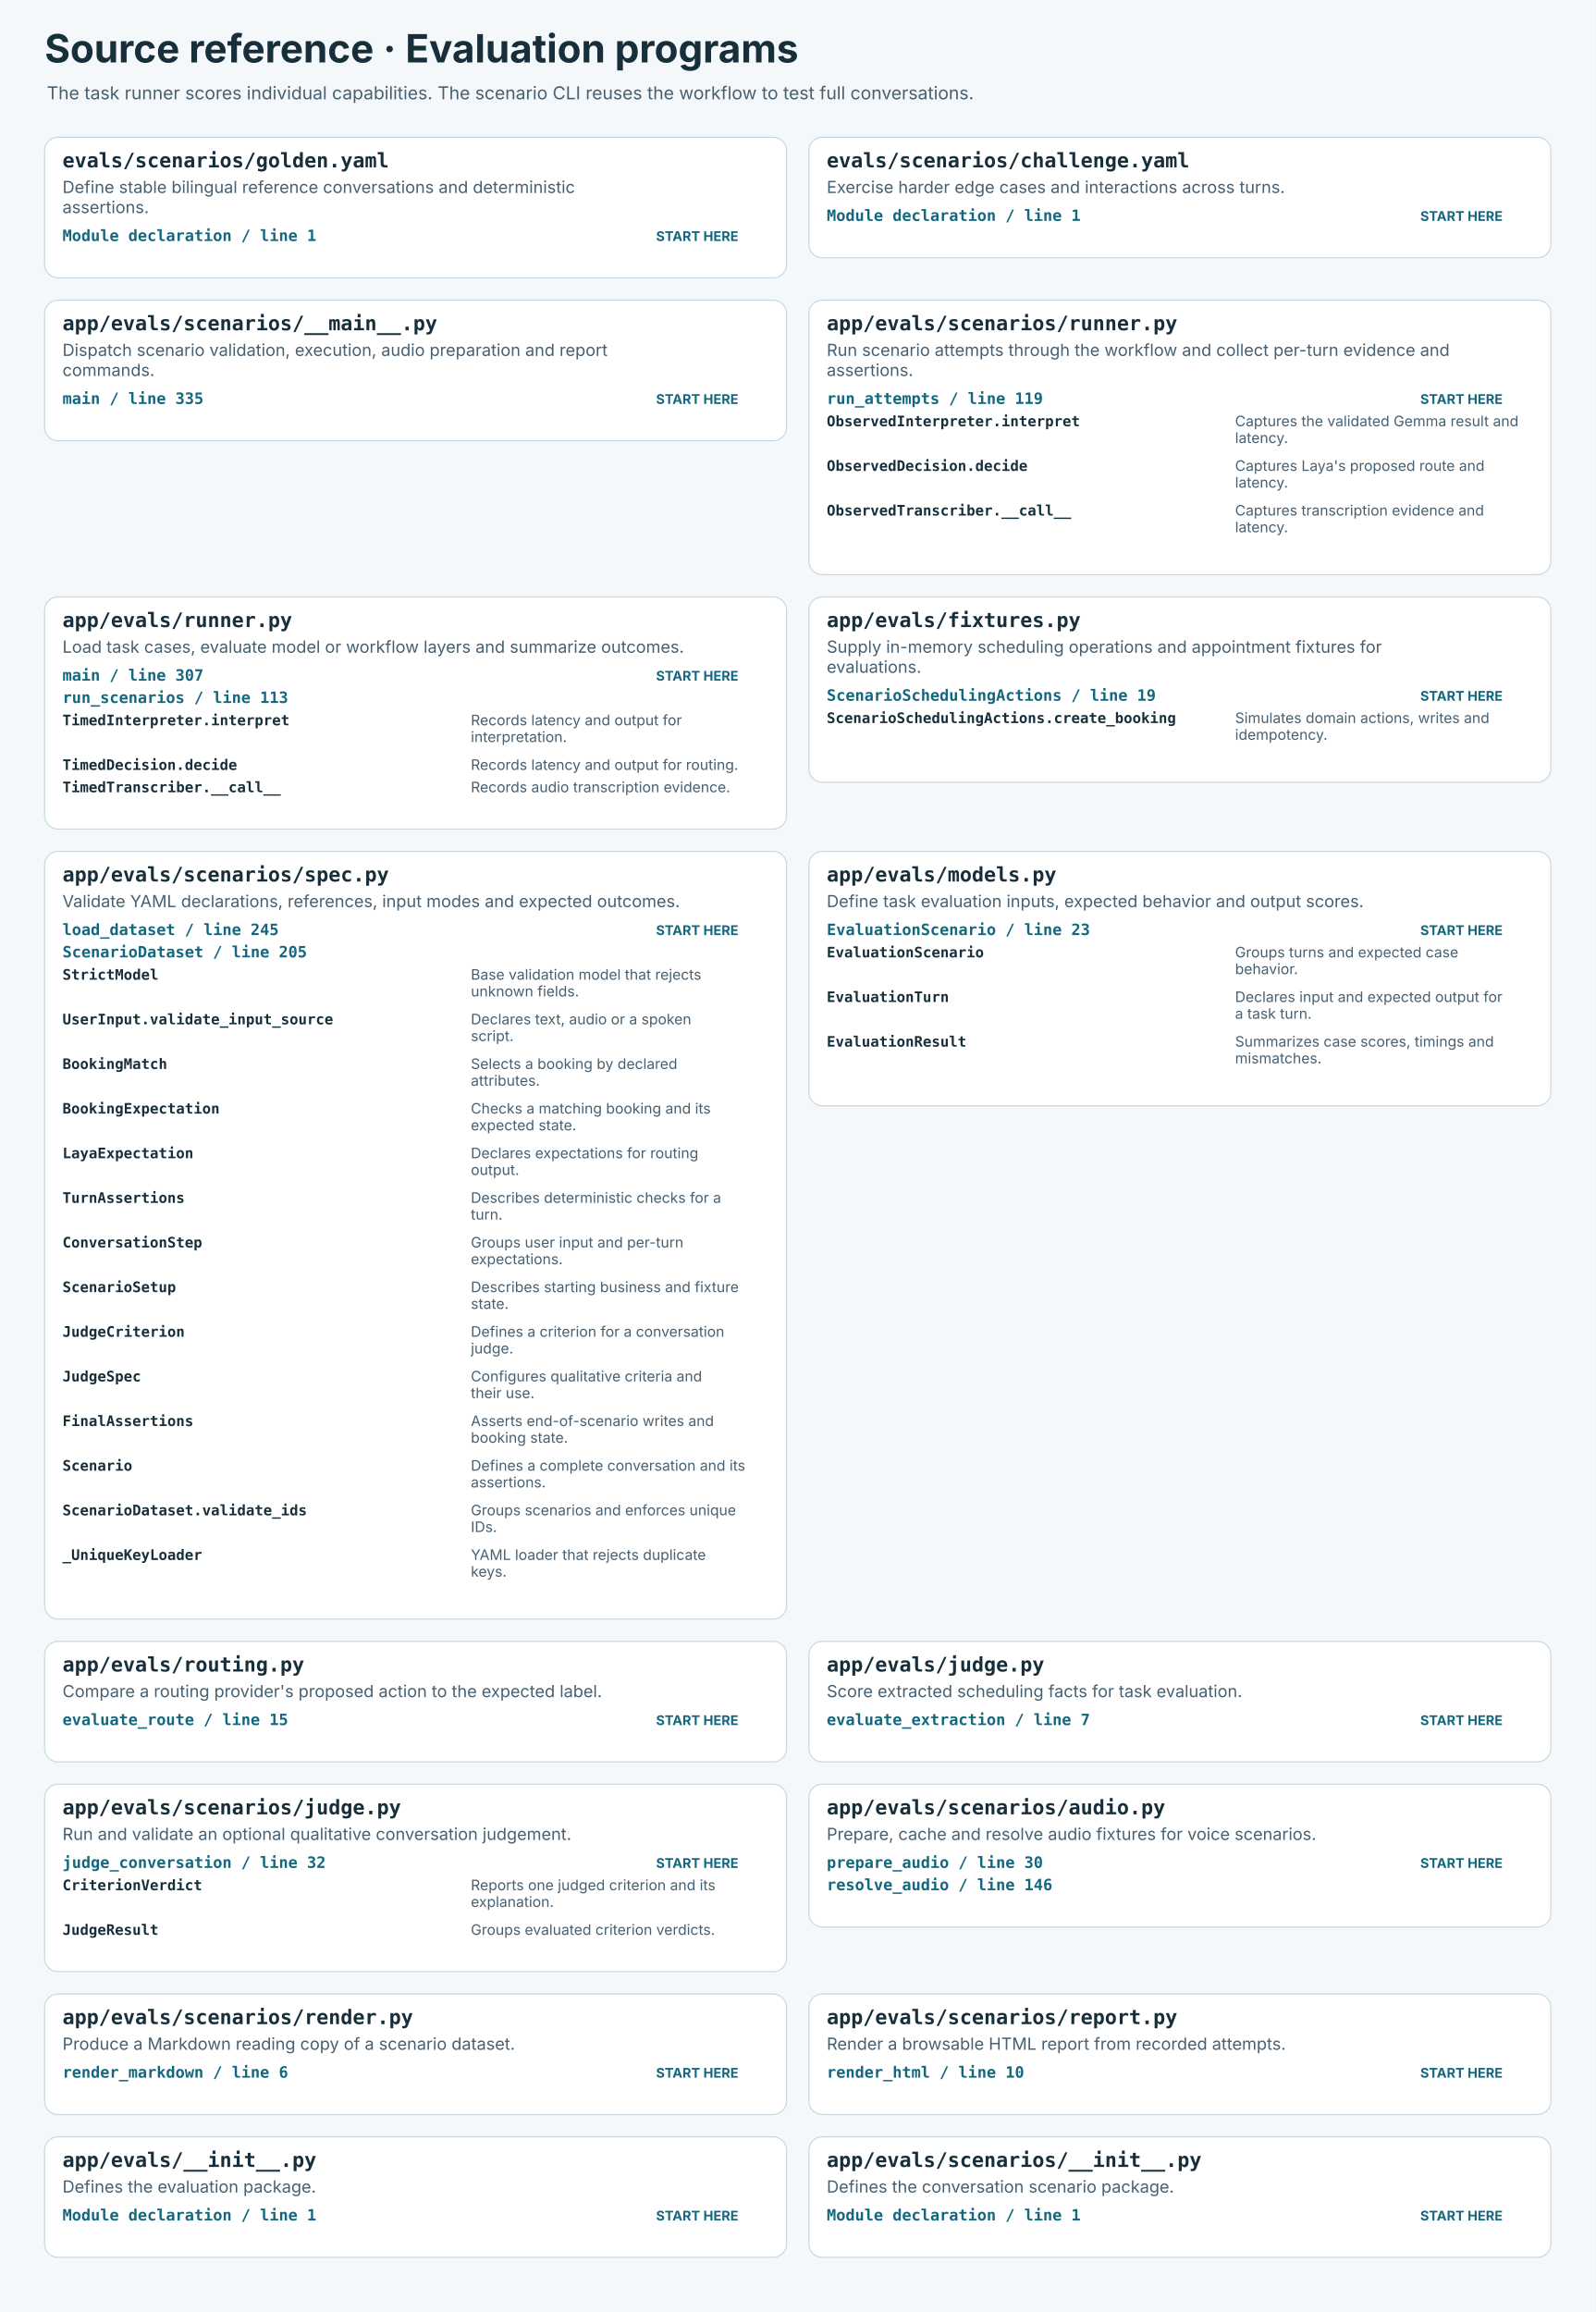
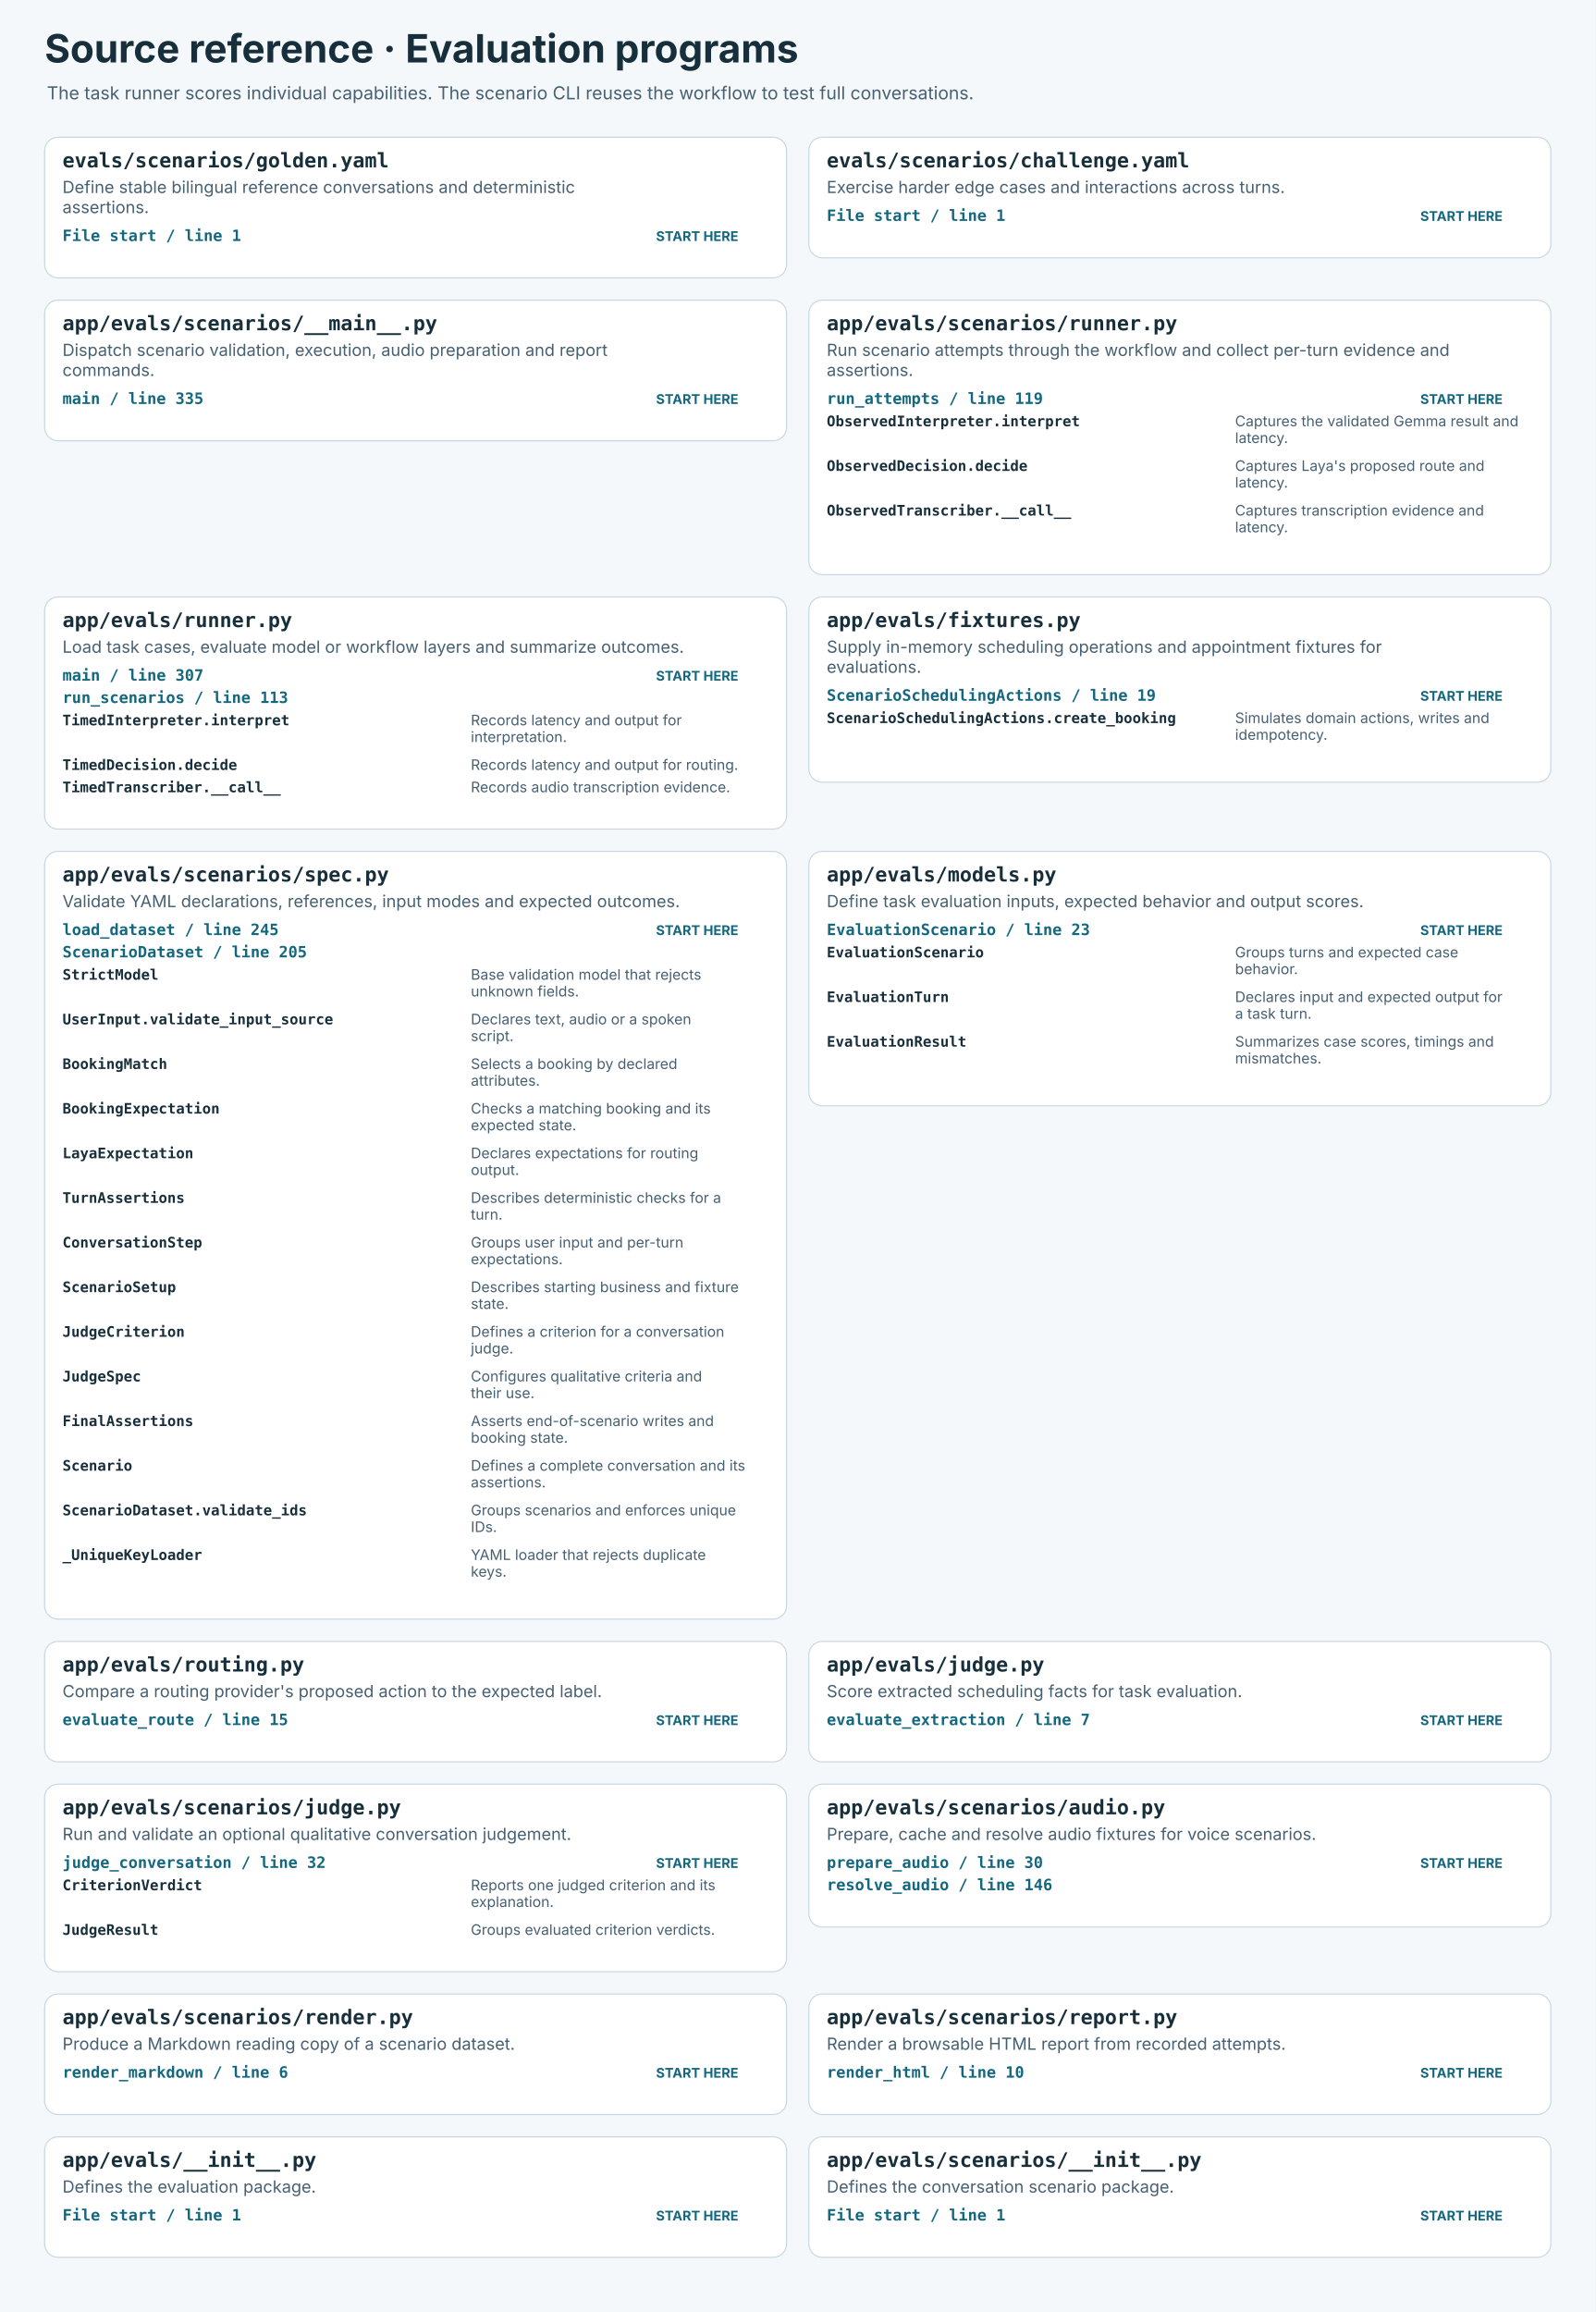
<svg xmlns="http://www.w3.org/2000/svg" viewBox="0 0 1430 2072" width="1430" height="2072" role="img" aria-label="Source reference · Evaluation programs">
  <rect x="0" y="0" width="1430" height="2072" rx="0" fill="#f5f8fa" stroke="none" stroke-width="1" />
  <text x="40" y="56" fill="#172e3b" font-size="35" font-weight="700" font-family="system-ui, -apple-system, sans-serif">Source reference · Evaluation programs</text>
  <text x="42" y="89" fill="#466072" font-size="16" font-weight="400" font-family="system-ui, -apple-system, sans-serif">The task runner scores individual capabilities. The scenario CLI reuses the workflow to test full conversations.</text>
  <g id="evals-scenarios-golden.yaml" data-source="evals/scenarios/golden.yaml">
    <rect x="40" y="123" width="665" height="126" rx="12" fill="#ffffff" stroke="#c8d7df" stroke-width="1" />
    <a href="../../evals/scenarios/golden.yaml">
      <text x="56" y="150" fill="#172e3b" font-size="18" font-weight="700" font-family="ui-monospace, Menlo, monospace">evals/scenarios/golden.yaml</text>
    </a>
    <text x="56" y="173" fill="#466072" font-size="15" font-weight="400" font-family="system-ui, -apple-system, sans-serif">Define stable bilingual reference conversations and deterministic</text>
    <text x="56" y="191" fill="#466072" font-size="15" font-weight="400" font-family="system-ui, -apple-system, sans-serif">assertions.</text>
    <a href="../../evals/scenarios/golden.yaml">
-       <text x="56" y="216" fill="#13677e" font-size="14" font-weight="700" font-family="ui-monospace, Menlo, monospace">Module declaration  /  line 1</text>
+       <text x="56" y="216" fill="#13677e" font-size="14" font-weight="700" font-family="ui-monospace, Menlo, monospace">File start  /  line 1</text>
    </a>
    <text x="588" y="216" fill="#13677e" font-size="12" font-weight="700" font-family="system-ui, -apple-system, sans-serif">START HERE</text>
  </g>
  <g id="evals-scenarios-challenge.yaml" data-source="evals/scenarios/challenge.yaml">
    <rect x="725" y="123" width="665" height="108" rx="12" fill="#ffffff" stroke="#c8d7df" stroke-width="1" />
    <a href="../../evals/scenarios/challenge.yaml">
      <text x="741" y="150" fill="#172e3b" font-size="18" font-weight="700" font-family="ui-monospace, Menlo, monospace">evals/scenarios/challenge.yaml</text>
    </a>
    <text x="741" y="173" fill="#466072" font-size="15" font-weight="400" font-family="system-ui, -apple-system, sans-serif">Exercise harder edge cases and interactions across turns.</text>
    <a href="../../evals/scenarios/challenge.yaml">
-       <text x="741" y="198" fill="#13677e" font-size="14" font-weight="700" font-family="ui-monospace, Menlo, monospace">Module declaration  /  line 1</text>
+       <text x="741" y="198" fill="#13677e" font-size="14" font-weight="700" font-family="ui-monospace, Menlo, monospace">File start  /  line 1</text>
    </a>
    <text x="1273" y="198" fill="#13677e" font-size="12" font-weight="700" font-family="system-ui, -apple-system, sans-serif">START HERE</text>
  </g>
  <g id="app-evals-scenarios-__main__.py" data-source="app/evals/scenarios/__main__.py">
    <rect x="40" y="269" width="665" height="126" rx="12" fill="#ffffff" stroke="#c8d7df" stroke-width="1" />
    <a href="../../app/evals/scenarios/__main__.py">
      <text x="56" y="296" fill="#172e3b" font-size="18" font-weight="700" font-family="ui-monospace, Menlo, monospace">app/evals/scenarios/__main__.py</text>
    </a>
    <text x="56" y="319" fill="#466072" font-size="15" font-weight="400" font-family="system-ui, -apple-system, sans-serif">Dispatch scenario validation, execution, audio preparation and report</text>
    <text x="56" y="337" fill="#466072" font-size="15" font-weight="400" font-family="system-ui, -apple-system, sans-serif">commands.</text>
    <a href="../../app/evals/scenarios/__main__.py#L335">
      <text x="56" y="362" fill="#13677e" font-size="14" font-weight="700" font-family="ui-monospace, Menlo, monospace">main  /  line 335</text>
    </a>
    <text x="588" y="362" fill="#13677e" font-size="12" font-weight="700" font-family="system-ui, -apple-system, sans-serif">START HERE</text>
  </g>
  <g id="app-evals-scenarios-runner.py" data-source="app/evals/scenarios/runner.py">
    <rect x="725" y="269" width="665" height="246" rx="12" fill="#ffffff" stroke="#c8d7df" stroke-width="1" />
    <a href="../../app/evals/scenarios/runner.py">
      <text x="741" y="296" fill="#172e3b" font-size="18" font-weight="700" font-family="ui-monospace, Menlo, monospace">app/evals/scenarios/runner.py</text>
    </a>
    <text x="741" y="319" fill="#466072" font-size="15" font-weight="400" font-family="system-ui, -apple-system, sans-serif">Run scenario attempts through the workflow and collect per-turn evidence and</text>
    <text x="741" y="337" fill="#466072" font-size="15" font-weight="400" font-family="system-ui, -apple-system, sans-serif">assertions.</text>
    <a href="../../app/evals/scenarios/runner.py#L119">
      <text x="741" y="362" fill="#13677e" font-size="14" font-weight="700" font-family="ui-monospace, Menlo, monospace">run_attempts  /  line 119</text>
    </a>
    <text x="1273" y="362" fill="#13677e" font-size="12" font-weight="700" font-family="system-ui, -apple-system, sans-serif">START HERE</text>
    <a href="../../app/evals/scenarios/runner.py#L45">
      <text x="741" y="382" fill="#172e3b" font-size="13" font-weight="650" font-family="ui-monospace, Menlo, monospace">ObservedInterpreter.interpret</text>
    </a>
    <text x="1107" y="382" fill="#466072" font-size="13" font-weight="400" font-family="system-ui, -apple-system, sans-serif">Captures the validated Gemma result and</text>
    <text x="1107" y="397" fill="#466072" font-size="13" font-weight="400" font-family="system-ui, -apple-system, sans-serif">latency.</text>
    <a href="../../app/evals/scenarios/runner.py#L76">
      <text x="741" y="422" fill="#172e3b" font-size="13" font-weight="650" font-family="ui-monospace, Menlo, monospace">ObservedDecision.decide</text>
    </a>
    <text x="1107" y="422" fill="#466072" font-size="13" font-weight="400" font-family="system-ui, -apple-system, sans-serif">Captures Laya's proposed route and</text>
    <text x="1107" y="437" fill="#466072" font-size="13" font-weight="400" font-family="system-ui, -apple-system, sans-serif">latency.</text>
    <a href="../../app/evals/scenarios/runner.py#L102">
      <text x="741" y="462" fill="#172e3b" font-size="13" font-weight="650" font-family="ui-monospace, Menlo, monospace">ObservedTranscriber.__call__</text>
    </a>
    <text x="1107" y="462" fill="#466072" font-size="13" font-weight="400" font-family="system-ui, -apple-system, sans-serif">Captures transcription evidence and</text>
    <text x="1107" y="477" fill="#466072" font-size="13" font-weight="400" font-family="system-ui, -apple-system, sans-serif">latency.</text>
  </g>
  <g id="app-evals-runner.py" data-source="app/evals/runner.py">
    <rect x="40" y="535" width="665" height="208" rx="12" fill="#ffffff" stroke="#c8d7df" stroke-width="1" />
    <a href="../../app/evals/runner.py">
      <text x="56" y="562" fill="#172e3b" font-size="18" font-weight="700" font-family="ui-monospace, Menlo, monospace">app/evals/runner.py</text>
    </a>
    <text x="56" y="585" fill="#466072" font-size="15" font-weight="400" font-family="system-ui, -apple-system, sans-serif">Load task cases, evaluate model or workflow layers and summarize outcomes.</text>
    <a href="../../app/evals/runner.py#L307">
      <text x="56" y="610" fill="#13677e" font-size="14" font-weight="700" font-family="ui-monospace, Menlo, monospace">main  /  line 307</text>
    </a>
    <text x="588" y="610" fill="#13677e" font-size="12" font-weight="700" font-family="system-ui, -apple-system, sans-serif">START HERE</text>
    <a href="../../app/evals/runner.py#L113">
      <text x="56" y="630" fill="#13677e" font-size="14" font-weight="700" font-family="ui-monospace, Menlo, monospace">run_scenarios  /  line 113</text>
    </a>
    <a href="../../app/evals/runner.py#L34">
      <text x="56" y="650" fill="#172e3b" font-size="13" font-weight="650" font-family="ui-monospace, Menlo, monospace">TimedInterpreter.interpret</text>
    </a>
    <text x="422" y="650" fill="#466072" font-size="13" font-weight="400" font-family="system-ui, -apple-system, sans-serif">Records latency and output for</text>
    <text x="422" y="665" fill="#466072" font-size="13" font-weight="400" font-family="system-ui, -apple-system, sans-serif">interpretation.</text>
    <a href="../../app/evals/runner.py#L64">
      <text x="56" y="690" fill="#172e3b" font-size="13" font-weight="650" font-family="ui-monospace, Menlo, monospace">TimedDecision.decide</text>
    </a>
    <text x="422" y="690" fill="#466072" font-size="13" font-weight="400" font-family="system-ui, -apple-system, sans-serif">Records latency and output for routing.</text>
    <a href="../../app/evals/runner.py#L51">
      <text x="56" y="710" fill="#172e3b" font-size="13" font-weight="650" font-family="ui-monospace, Menlo, monospace">TimedTranscriber.__call__</text>
    </a>
    <text x="422" y="710" fill="#466072" font-size="13" font-weight="400" font-family="system-ui, -apple-system, sans-serif">Records audio transcription evidence.</text>
  </g>
  <g id="app-evals-fixtures.py" data-source="app/evals/fixtures.py">
    <rect x="725" y="535" width="665" height="166" rx="12" fill="#ffffff" stroke="#c8d7df" stroke-width="1" />
    <a href="../../app/evals/fixtures.py">
      <text x="741" y="562" fill="#172e3b" font-size="18" font-weight="700" font-family="ui-monospace, Menlo, monospace">app/evals/fixtures.py</text>
    </a>
    <text x="741" y="585" fill="#466072" font-size="15" font-weight="400" font-family="system-ui, -apple-system, sans-serif">Supply in-memory scheduling operations and appointment fixtures for</text>
    <text x="741" y="603" fill="#466072" font-size="15" font-weight="400" font-family="system-ui, -apple-system, sans-serif">evaluations.</text>
    <a href="../../app/evals/fixtures.py#L19">
      <text x="741" y="628" fill="#13677e" font-size="14" font-weight="700" font-family="ui-monospace, Menlo, monospace">ScenarioSchedulingActions  /  line 19</text>
    </a>
    <text x="1273" y="628" fill="#13677e" font-size="12" font-weight="700" font-family="system-ui, -apple-system, sans-serif">START HERE</text>
    <a href="../../app/evals/fixtures.py#L103">
      <text x="741" y="648" fill="#172e3b" font-size="13" font-weight="650" font-family="ui-monospace, Menlo, monospace">ScenarioSchedulingActions.create_booking</text>
    </a>
    <text x="1107" y="648" fill="#466072" font-size="13" font-weight="400" font-family="system-ui, -apple-system, sans-serif">Simulates domain actions, writes and</text>
    <text x="1107" y="663" fill="#466072" font-size="13" font-weight="400" font-family="system-ui, -apple-system, sans-serif">idempotency.</text>
  </g>
  <g id="app-evals-scenarios-spec.py" data-source="app/evals/scenarios/spec.py">
    <rect x="40" y="763" width="665" height="688" rx="12" fill="#ffffff" stroke="#c8d7df" stroke-width="1" />
    <a href="../../app/evals/scenarios/spec.py">
      <text x="56" y="790" fill="#172e3b" font-size="18" font-weight="700" font-family="ui-monospace, Menlo, monospace">app/evals/scenarios/spec.py</text>
    </a>
    <text x="56" y="813" fill="#466072" font-size="15" font-weight="400" font-family="system-ui, -apple-system, sans-serif">Validate YAML declarations, references, input modes and expected outcomes.</text>
    <a href="../../app/evals/scenarios/spec.py#L245">
      <text x="56" y="838" fill="#13677e" font-size="14" font-weight="700" font-family="ui-monospace, Menlo, monospace">load_dataset  /  line 245</text>
    </a>
    <text x="588" y="838" fill="#13677e" font-size="12" font-weight="700" font-family="system-ui, -apple-system, sans-serif">START HERE</text>
    <a href="../../app/evals/scenarios/spec.py#L205">
      <text x="56" y="858" fill="#13677e" font-size="14" font-weight="700" font-family="ui-monospace, Menlo, monospace">ScenarioDataset  /  line 205</text>
    </a>
    <a href="../../app/evals/scenarios/spec.py#L19">
      <text x="56" y="878" fill="#172e3b" font-size="13" font-weight="650" font-family="ui-monospace, Menlo, monospace">StrictModel</text>
    </a>
    <text x="422" y="878" fill="#466072" font-size="13" font-weight="400" font-family="system-ui, -apple-system, sans-serif">Base validation model that rejects</text>
    <text x="422" y="893" fill="#466072" font-size="13" font-weight="400" font-family="system-ui, -apple-system, sans-serif">unknown fields.</text>
    <a href="../../app/evals/scenarios/spec.py#L36">
      <text x="56" y="918" fill="#172e3b" font-size="13" font-weight="650" font-family="ui-monospace, Menlo, monospace">UserInput.validate_input_source</text>
    </a>
    <text x="422" y="918" fill="#466072" font-size="13" font-weight="400" font-family="system-ui, -apple-system, sans-serif">Declares text, audio or a spoken</text>
    <text x="422" y="933" fill="#466072" font-size="13" font-weight="400" font-family="system-ui, -apple-system, sans-serif">script.</text>
    <a href="../../app/evals/scenarios/spec.py#L68">
      <text x="56" y="958" fill="#172e3b" font-size="13" font-weight="650" font-family="ui-monospace, Menlo, monospace">BookingMatch</text>
    </a>
    <text x="422" y="958" fill="#466072" font-size="13" font-weight="400" font-family="system-ui, -apple-system, sans-serif">Selects a booking by declared</text>
    <text x="422" y="973" fill="#466072" font-size="13" font-weight="400" font-family="system-ui, -apple-system, sans-serif">attributes.</text>
    <a href="../../app/evals/scenarios/spec.py#L75">
      <text x="56" y="998" fill="#172e3b" font-size="13" font-weight="650" font-family="ui-monospace, Menlo, monospace">BookingExpectation</text>
    </a>
    <text x="422" y="998" fill="#466072" font-size="13" font-weight="400" font-family="system-ui, -apple-system, sans-serif">Checks a matching booking and its</text>
    <text x="422" y="1013" fill="#466072" font-size="13" font-weight="400" font-family="system-ui, -apple-system, sans-serif">expected state.</text>
    <a href="../../app/evals/scenarios/spec.py#L82">
      <text x="56" y="1038" fill="#172e3b" font-size="13" font-weight="650" font-family="ui-monospace, Menlo, monospace">LayaExpectation</text>
    </a>
    <text x="422" y="1038" fill="#466072" font-size="13" font-weight="400" font-family="system-ui, -apple-system, sans-serif">Declares expectations for routing</text>
    <text x="422" y="1053" fill="#466072" font-size="13" font-weight="400" font-family="system-ui, -apple-system, sans-serif">output.</text>
    <a href="../../app/evals/scenarios/spec.py#L90">
      <text x="56" y="1078" fill="#172e3b" font-size="13" font-weight="650" font-family="ui-monospace, Menlo, monospace">TurnAssertions</text>
    </a>
    <text x="422" y="1078" fill="#466072" font-size="13" font-weight="400" font-family="system-ui, -apple-system, sans-serif">Describes deterministic checks for a</text>
    <text x="422" y="1093" fill="#466072" font-size="13" font-weight="400" font-family="system-ui, -apple-system, sans-serif">turn.</text>
    <a href="../../app/evals/scenarios/spec.py#L101">
      <text x="56" y="1118" fill="#172e3b" font-size="13" font-weight="650" font-family="ui-monospace, Menlo, monospace">ConversationStep</text>
    </a>
    <text x="422" y="1118" fill="#466072" font-size="13" font-weight="400" font-family="system-ui, -apple-system, sans-serif">Groups user input and per-turn</text>
    <text x="422" y="1133" fill="#466072" font-size="13" font-weight="400" font-family="system-ui, -apple-system, sans-serif">expectations.</text>
    <a href="../../app/evals/scenarios/spec.py#L110">
      <text x="56" y="1158" fill="#172e3b" font-size="13" font-weight="650" font-family="ui-monospace, Menlo, monospace">ScenarioSetup</text>
    </a>
    <text x="422" y="1158" fill="#466072" font-size="13" font-weight="400" font-family="system-ui, -apple-system, sans-serif">Describes starting business and fixture</text>
    <text x="422" y="1173" fill="#466072" font-size="13" font-weight="400" font-family="system-ui, -apple-system, sans-serif">state.</text>
    <a href="../../app/evals/scenarios/spec.py#L132">
      <text x="56" y="1198" fill="#172e3b" font-size="13" font-weight="650" font-family="ui-monospace, Menlo, monospace">JudgeCriterion</text>
    </a>
    <text x="422" y="1198" fill="#466072" font-size="13" font-weight="400" font-family="system-ui, -apple-system, sans-serif">Defines a criterion for a conversation</text>
    <text x="422" y="1213" fill="#466072" font-size="13" font-weight="400" font-family="system-ui, -apple-system, sans-serif">judge.</text>
    <a href="../../app/evals/scenarios/spec.py#L141">
      <text x="56" y="1238" fill="#172e3b" font-size="13" font-weight="650" font-family="ui-monospace, Menlo, monospace">JudgeSpec</text>
    </a>
    <text x="422" y="1238" fill="#466072" font-size="13" font-weight="400" font-family="system-ui, -apple-system, sans-serif">Configures qualitative criteria and</text>
    <text x="422" y="1253" fill="#466072" font-size="13" font-weight="400" font-family="system-ui, -apple-system, sans-serif">their use.</text>
    <a href="../../app/evals/scenarios/spec.py#L148">
      <text x="56" y="1278" fill="#172e3b" font-size="13" font-weight="650" font-family="ui-monospace, Menlo, monospace">FinalAssertions</text>
    </a>
    <text x="422" y="1278" fill="#466072" font-size="13" font-weight="400" font-family="system-ui, -apple-system, sans-serif">Asserts end-of-scenario writes and</text>
    <text x="422" y="1293" fill="#466072" font-size="13" font-weight="400" font-family="system-ui, -apple-system, sans-serif">booking state.</text>
    <a href="../../app/evals/scenarios/spec.py#L156">
      <text x="56" y="1318" fill="#172e3b" font-size="13" font-weight="650" font-family="ui-monospace, Menlo, monospace">Scenario</text>
    </a>
    <text x="422" y="1318" fill="#466072" font-size="13" font-weight="400" font-family="system-ui, -apple-system, sans-serif">Defines a complete conversation and its</text>
    <text x="422" y="1333" fill="#466072" font-size="13" font-weight="400" font-family="system-ui, -apple-system, sans-serif">assertions.</text>
    <a href="../../app/evals/scenarios/spec.py#L214">
      <text x="56" y="1358" fill="#172e3b" font-size="13" font-weight="650" font-family="ui-monospace, Menlo, monospace">ScenarioDataset.validate_ids</text>
    </a>
    <text x="422" y="1358" fill="#466072" font-size="13" font-weight="400" font-family="system-ui, -apple-system, sans-serif">Groups scenarios and enforces unique</text>
    <text x="422" y="1373" fill="#466072" font-size="13" font-weight="400" font-family="system-ui, -apple-system, sans-serif">IDs.</text>
    <a href="../../app/evals/scenarios/spec.py#L222">
      <text x="56" y="1398" fill="#172e3b" font-size="13" font-weight="650" font-family="ui-monospace, Menlo, monospace">_UniqueKeyLoader</text>
    </a>
    <text x="422" y="1398" fill="#466072" font-size="13" font-weight="400" font-family="system-ui, -apple-system, sans-serif">YAML loader that rejects duplicate</text>
    <text x="422" y="1413" fill="#466072" font-size="13" font-weight="400" font-family="system-ui, -apple-system, sans-serif">keys.</text>
  </g>
  <g id="app-evals-models.py" data-source="app/evals/models.py">
    <rect x="725" y="763" width="665" height="228" rx="12" fill="#ffffff" stroke="#c8d7df" stroke-width="1" />
    <a href="../../app/evals/models.py">
      <text x="741" y="790" fill="#172e3b" font-size="18" font-weight="700" font-family="ui-monospace, Menlo, monospace">app/evals/models.py</text>
    </a>
    <text x="741" y="813" fill="#466072" font-size="15" font-weight="400" font-family="system-ui, -apple-system, sans-serif">Define task evaluation inputs, expected behavior and output scores.</text>
    <a href="../../app/evals/models.py#L23">
      <text x="741" y="838" fill="#13677e" font-size="14" font-weight="700" font-family="ui-monospace, Menlo, monospace">EvaluationScenario  /  line 23</text>
    </a>
    <text x="1273" y="838" fill="#13677e" font-size="12" font-weight="700" font-family="system-ui, -apple-system, sans-serif">START HERE</text>
    <a href="../../app/evals/models.py#L23">
      <text x="741" y="858" fill="#172e3b" font-size="13" font-weight="650" font-family="ui-monospace, Menlo, monospace">EvaluationScenario</text>
    </a>
    <text x="1107" y="858" fill="#466072" font-size="13" font-weight="400" font-family="system-ui, -apple-system, sans-serif">Groups turns and expected case</text>
    <text x="1107" y="873" fill="#466072" font-size="13" font-weight="400" font-family="system-ui, -apple-system, sans-serif">behavior.</text>
    <a href="../../app/evals/models.py#L8">
      <text x="741" y="898" fill="#172e3b" font-size="13" font-weight="650" font-family="ui-monospace, Menlo, monospace">EvaluationTurn</text>
    </a>
    <text x="1107" y="898" fill="#466072" font-size="13" font-weight="400" font-family="system-ui, -apple-system, sans-serif">Declares input and expected output for</text>
    <text x="1107" y="913" fill="#466072" font-size="13" font-weight="400" font-family="system-ui, -apple-system, sans-serif">a task turn.</text>
    <a href="../../app/evals/models.py#L41">
      <text x="741" y="938" fill="#172e3b" font-size="13" font-weight="650" font-family="ui-monospace, Menlo, monospace">EvaluationResult</text>
    </a>
    <text x="1107" y="938" fill="#466072" font-size="13" font-weight="400" font-family="system-ui, -apple-system, sans-serif">Summarizes case scores, timings and</text>
    <text x="1107" y="953" fill="#466072" font-size="13" font-weight="400" font-family="system-ui, -apple-system, sans-serif">mismatches.</text>
  </g>
  <g id="app-evals-routing.py" data-source="app/evals/routing.py">
    <rect x="40" y="1471" width="665" height="108" rx="12" fill="#ffffff" stroke="#c8d7df" stroke-width="1" />
    <a href="../../app/evals/routing.py">
      <text x="56" y="1498" fill="#172e3b" font-size="18" font-weight="700" font-family="ui-monospace, Menlo, monospace">app/evals/routing.py</text>
    </a>
    <text x="56" y="1521" fill="#466072" font-size="15" font-weight="400" font-family="system-ui, -apple-system, sans-serif">Compare a routing provider's proposed action to the expected label.</text>
    <a href="../../app/evals/routing.py#L15">
      <text x="56" y="1546" fill="#13677e" font-size="14" font-weight="700" font-family="ui-monospace, Menlo, monospace">evaluate_route  /  line 15</text>
    </a>
    <text x="588" y="1546" fill="#13677e" font-size="12" font-weight="700" font-family="system-ui, -apple-system, sans-serif">START HERE</text>
  </g>
  <g id="app-evals-judge.py" data-source="app/evals/judge.py">
    <rect x="725" y="1471" width="665" height="108" rx="12" fill="#ffffff" stroke="#c8d7df" stroke-width="1" />
    <a href="../../app/evals/judge.py">
      <text x="741" y="1498" fill="#172e3b" font-size="18" font-weight="700" font-family="ui-monospace, Menlo, monospace">app/evals/judge.py</text>
    </a>
    <text x="741" y="1521" fill="#466072" font-size="15" font-weight="400" font-family="system-ui, -apple-system, sans-serif">Score extracted scheduling facts for task evaluation.</text>
    <a href="../../app/evals/judge.py#L7">
      <text x="741" y="1546" fill="#13677e" font-size="14" font-weight="700" font-family="ui-monospace, Menlo, monospace">evaluate_extraction  /  line 7</text>
    </a>
    <text x="1273" y="1546" fill="#13677e" font-size="12" font-weight="700" font-family="system-ui, -apple-system, sans-serif">START HERE</text>
  </g>
  <g id="app-evals-scenarios-judge.py" data-source="app/evals/scenarios/judge.py">
    <rect x="40" y="1599" width="665" height="168" rx="12" fill="#ffffff" stroke="#c8d7df" stroke-width="1" />
    <a href="../../app/evals/scenarios/judge.py">
      <text x="56" y="1626" fill="#172e3b" font-size="18" font-weight="700" font-family="ui-monospace, Menlo, monospace">app/evals/scenarios/judge.py</text>
    </a>
    <text x="56" y="1649" fill="#466072" font-size="15" font-weight="400" font-family="system-ui, -apple-system, sans-serif">Run and validate an optional qualitative conversation judgement.</text>
    <a href="../../app/evals/scenarios/judge.py#L32">
      <text x="56" y="1674" fill="#13677e" font-size="14" font-weight="700" font-family="ui-monospace, Menlo, monospace">judge_conversation  /  line 32</text>
    </a>
    <text x="588" y="1674" fill="#13677e" font-size="12" font-weight="700" font-family="system-ui, -apple-system, sans-serif">START HERE</text>
    <a href="../../app/evals/scenarios/judge.py#L15">
      <text x="56" y="1694" fill="#172e3b" font-size="13" font-weight="650" font-family="ui-monospace, Menlo, monospace">CriterionVerdict</text>
    </a>
    <text x="422" y="1694" fill="#466072" font-size="13" font-weight="400" font-family="system-ui, -apple-system, sans-serif">Reports one judged criterion and its</text>
    <text x="422" y="1709" fill="#466072" font-size="13" font-weight="400" font-family="system-ui, -apple-system, sans-serif">explanation.</text>
    <a href="../../app/evals/scenarios/judge.py#L25">
      <text x="56" y="1734" fill="#172e3b" font-size="13" font-weight="650" font-family="ui-monospace, Menlo, monospace">JudgeResult</text>
    </a>
    <text x="422" y="1734" fill="#466072" font-size="13" font-weight="400" font-family="system-ui, -apple-system, sans-serif">Groups evaluated criterion verdicts.</text>
  </g>
  <g id="app-evals-scenarios-audio.py" data-source="app/evals/scenarios/audio.py">
    <rect x="725" y="1599" width="665" height="128" rx="12" fill="#ffffff" stroke="#c8d7df" stroke-width="1" />
    <a href="../../app/evals/scenarios/audio.py">
      <text x="741" y="1626" fill="#172e3b" font-size="18" font-weight="700" font-family="ui-monospace, Menlo, monospace">app/evals/scenarios/audio.py</text>
    </a>
    <text x="741" y="1649" fill="#466072" font-size="15" font-weight="400" font-family="system-ui, -apple-system, sans-serif">Prepare, cache and resolve audio fixtures for voice scenarios.</text>
    <a href="../../app/evals/scenarios/audio.py#L30">
      <text x="741" y="1674" fill="#13677e" font-size="14" font-weight="700" font-family="ui-monospace, Menlo, monospace">prepare_audio  /  line 30</text>
    </a>
    <text x="1273" y="1674" fill="#13677e" font-size="12" font-weight="700" font-family="system-ui, -apple-system, sans-serif">START HERE</text>
    <a href="../../app/evals/scenarios/audio.py#L146">
      <text x="741" y="1694" fill="#13677e" font-size="14" font-weight="700" font-family="ui-monospace, Menlo, monospace">resolve_audio  /  line 146</text>
    </a>
  </g>
  <g id="app-evals-scenarios-render.py" data-source="app/evals/scenarios/render.py">
    <rect x="40" y="1787" width="665" height="108" rx="12" fill="#ffffff" stroke="#c8d7df" stroke-width="1" />
    <a href="../../app/evals/scenarios/render.py">
      <text x="56" y="1814" fill="#172e3b" font-size="18" font-weight="700" font-family="ui-monospace, Menlo, monospace">app/evals/scenarios/render.py</text>
    </a>
    <text x="56" y="1837" fill="#466072" font-size="15" font-weight="400" font-family="system-ui, -apple-system, sans-serif">Produce a Markdown reading copy of a scenario dataset.</text>
    <a href="../../app/evals/scenarios/render.py#L6">
      <text x="56" y="1862" fill="#13677e" font-size="14" font-weight="700" font-family="ui-monospace, Menlo, monospace">render_markdown  /  line 6</text>
    </a>
    <text x="588" y="1862" fill="#13677e" font-size="12" font-weight="700" font-family="system-ui, -apple-system, sans-serif">START HERE</text>
  </g>
  <g id="app-evals-scenarios-report.py" data-source="app/evals/scenarios/report.py">
    <rect x="725" y="1787" width="665" height="108" rx="12" fill="#ffffff" stroke="#c8d7df" stroke-width="1" />
    <a href="../../app/evals/scenarios/report.py">
      <text x="741" y="1814" fill="#172e3b" font-size="18" font-weight="700" font-family="ui-monospace, Menlo, monospace">app/evals/scenarios/report.py</text>
    </a>
    <text x="741" y="1837" fill="#466072" font-size="15" font-weight="400" font-family="system-ui, -apple-system, sans-serif">Render a browsable HTML report from recorded attempts.</text>
    <a href="../../app/evals/scenarios/report.py#L10">
      <text x="741" y="1862" fill="#13677e" font-size="14" font-weight="700" font-family="ui-monospace, Menlo, monospace">render_html  /  line 10</text>
    </a>
    <text x="1273" y="1862" fill="#13677e" font-size="12" font-weight="700" font-family="system-ui, -apple-system, sans-serif">START HERE</text>
  </g>
  <g id="app-evals-__init__.py" data-source="app/evals/__init__.py">
    <rect x="40" y="1915" width="665" height="108" rx="12" fill="#ffffff" stroke="#c8d7df" stroke-width="1" />
    <a href="../../app/evals/__init__.py">
      <text x="56" y="1942" fill="#172e3b" font-size="18" font-weight="700" font-family="ui-monospace, Menlo, monospace">app/evals/__init__.py</text>
    </a>
    <text x="56" y="1965" fill="#466072" font-size="15" font-weight="400" font-family="system-ui, -apple-system, sans-serif">Defines the evaluation package.</text>
    <a href="../../app/evals/__init__.py">
-       <text x="56" y="1990" fill="#13677e" font-size="14" font-weight="700" font-family="ui-monospace, Menlo, monospace">Module declaration  /  line 1</text>
+       <text x="56" y="1990" fill="#13677e" font-size="14" font-weight="700" font-family="ui-monospace, Menlo, monospace">File start  /  line 1</text>
    </a>
    <text x="588" y="1990" fill="#13677e" font-size="12" font-weight="700" font-family="system-ui, -apple-system, sans-serif">START HERE</text>
  </g>
  <g id="app-evals-scenarios-__init__.py" data-source="app/evals/scenarios/__init__.py">
    <rect x="725" y="1915" width="665" height="108" rx="12" fill="#ffffff" stroke="#c8d7df" stroke-width="1" />
    <a href="../../app/evals/scenarios/__init__.py">
      <text x="741" y="1942" fill="#172e3b" font-size="18" font-weight="700" font-family="ui-monospace, Menlo, monospace">app/evals/scenarios/__init__.py</text>
    </a>
    <text x="741" y="1965" fill="#466072" font-size="15" font-weight="400" font-family="system-ui, -apple-system, sans-serif">Defines the conversation scenario package.</text>
    <a href="../../app/evals/scenarios/__init__.py">
-       <text x="741" y="1990" fill="#13677e" font-size="14" font-weight="700" font-family="ui-monospace, Menlo, monospace">Module declaration  /  line 1</text>
+       <text x="741" y="1990" fill="#13677e" font-size="14" font-weight="700" font-family="ui-monospace, Menlo, monospace">File start  /  line 1</text>
    </a>
    <text x="1273" y="1990" fill="#13677e" font-size="12" font-weight="700" font-family="system-ui, -apple-system, sans-serif">START HERE</text>
  </g>
</svg>
